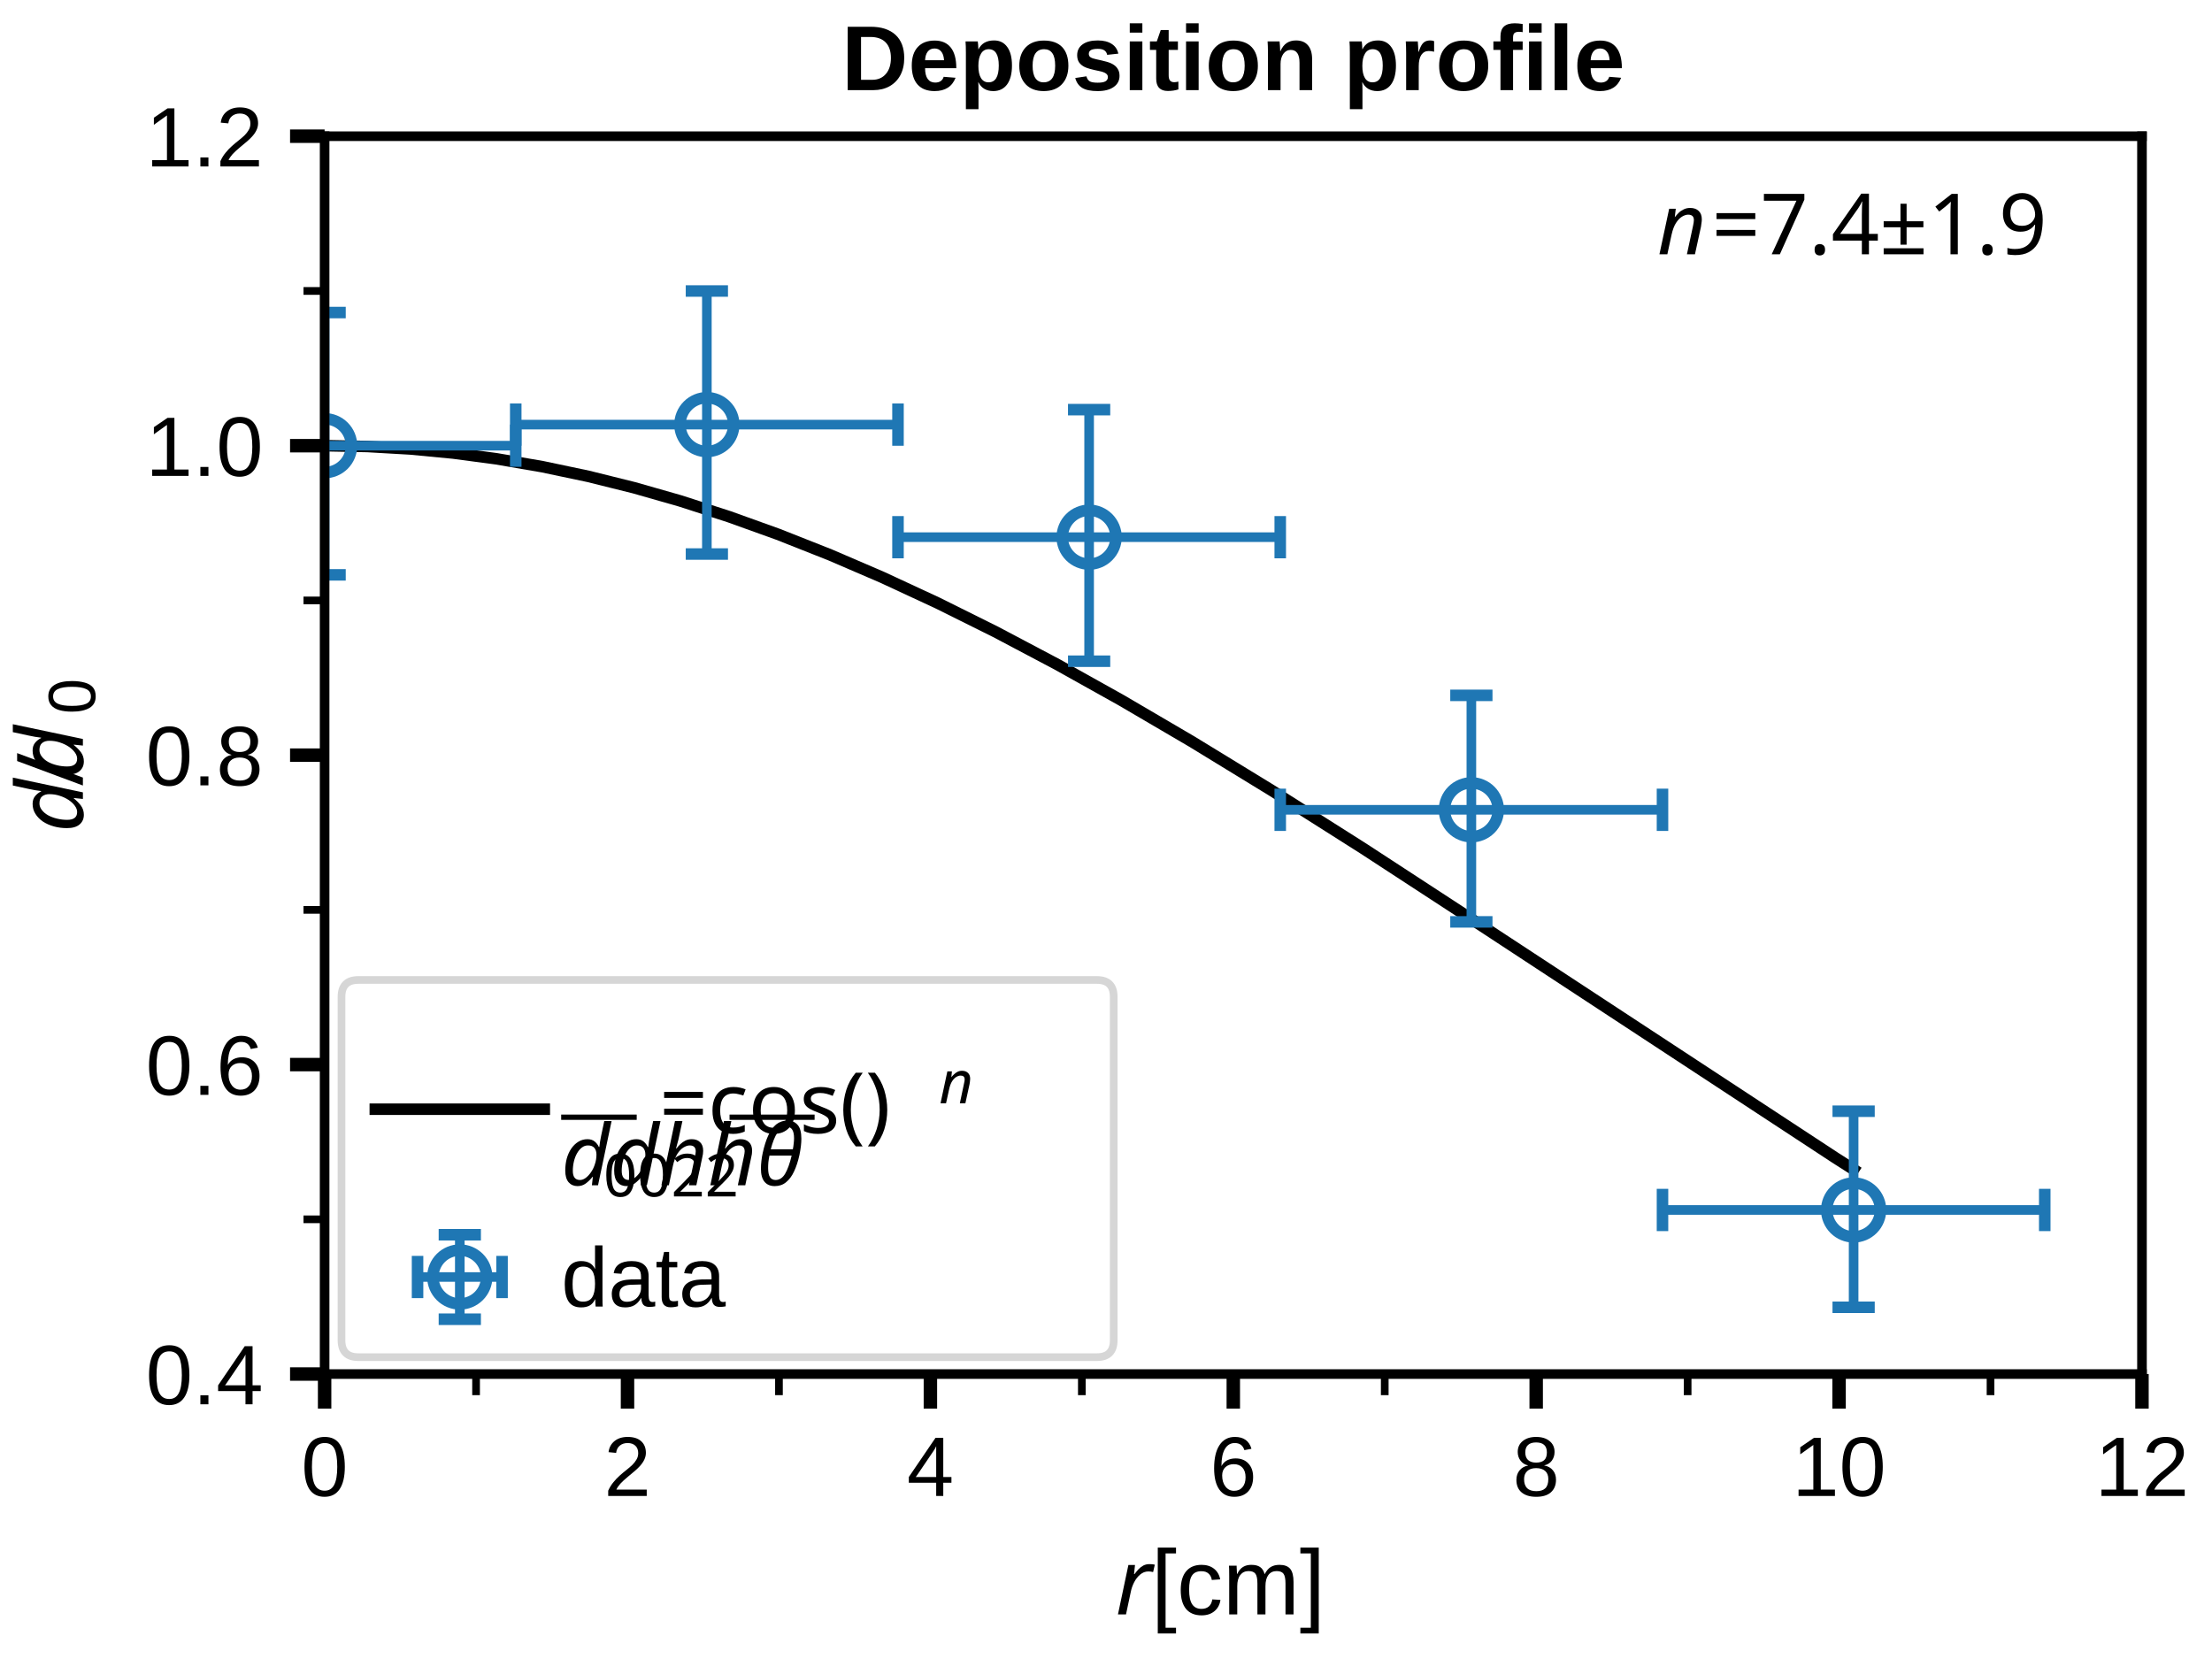
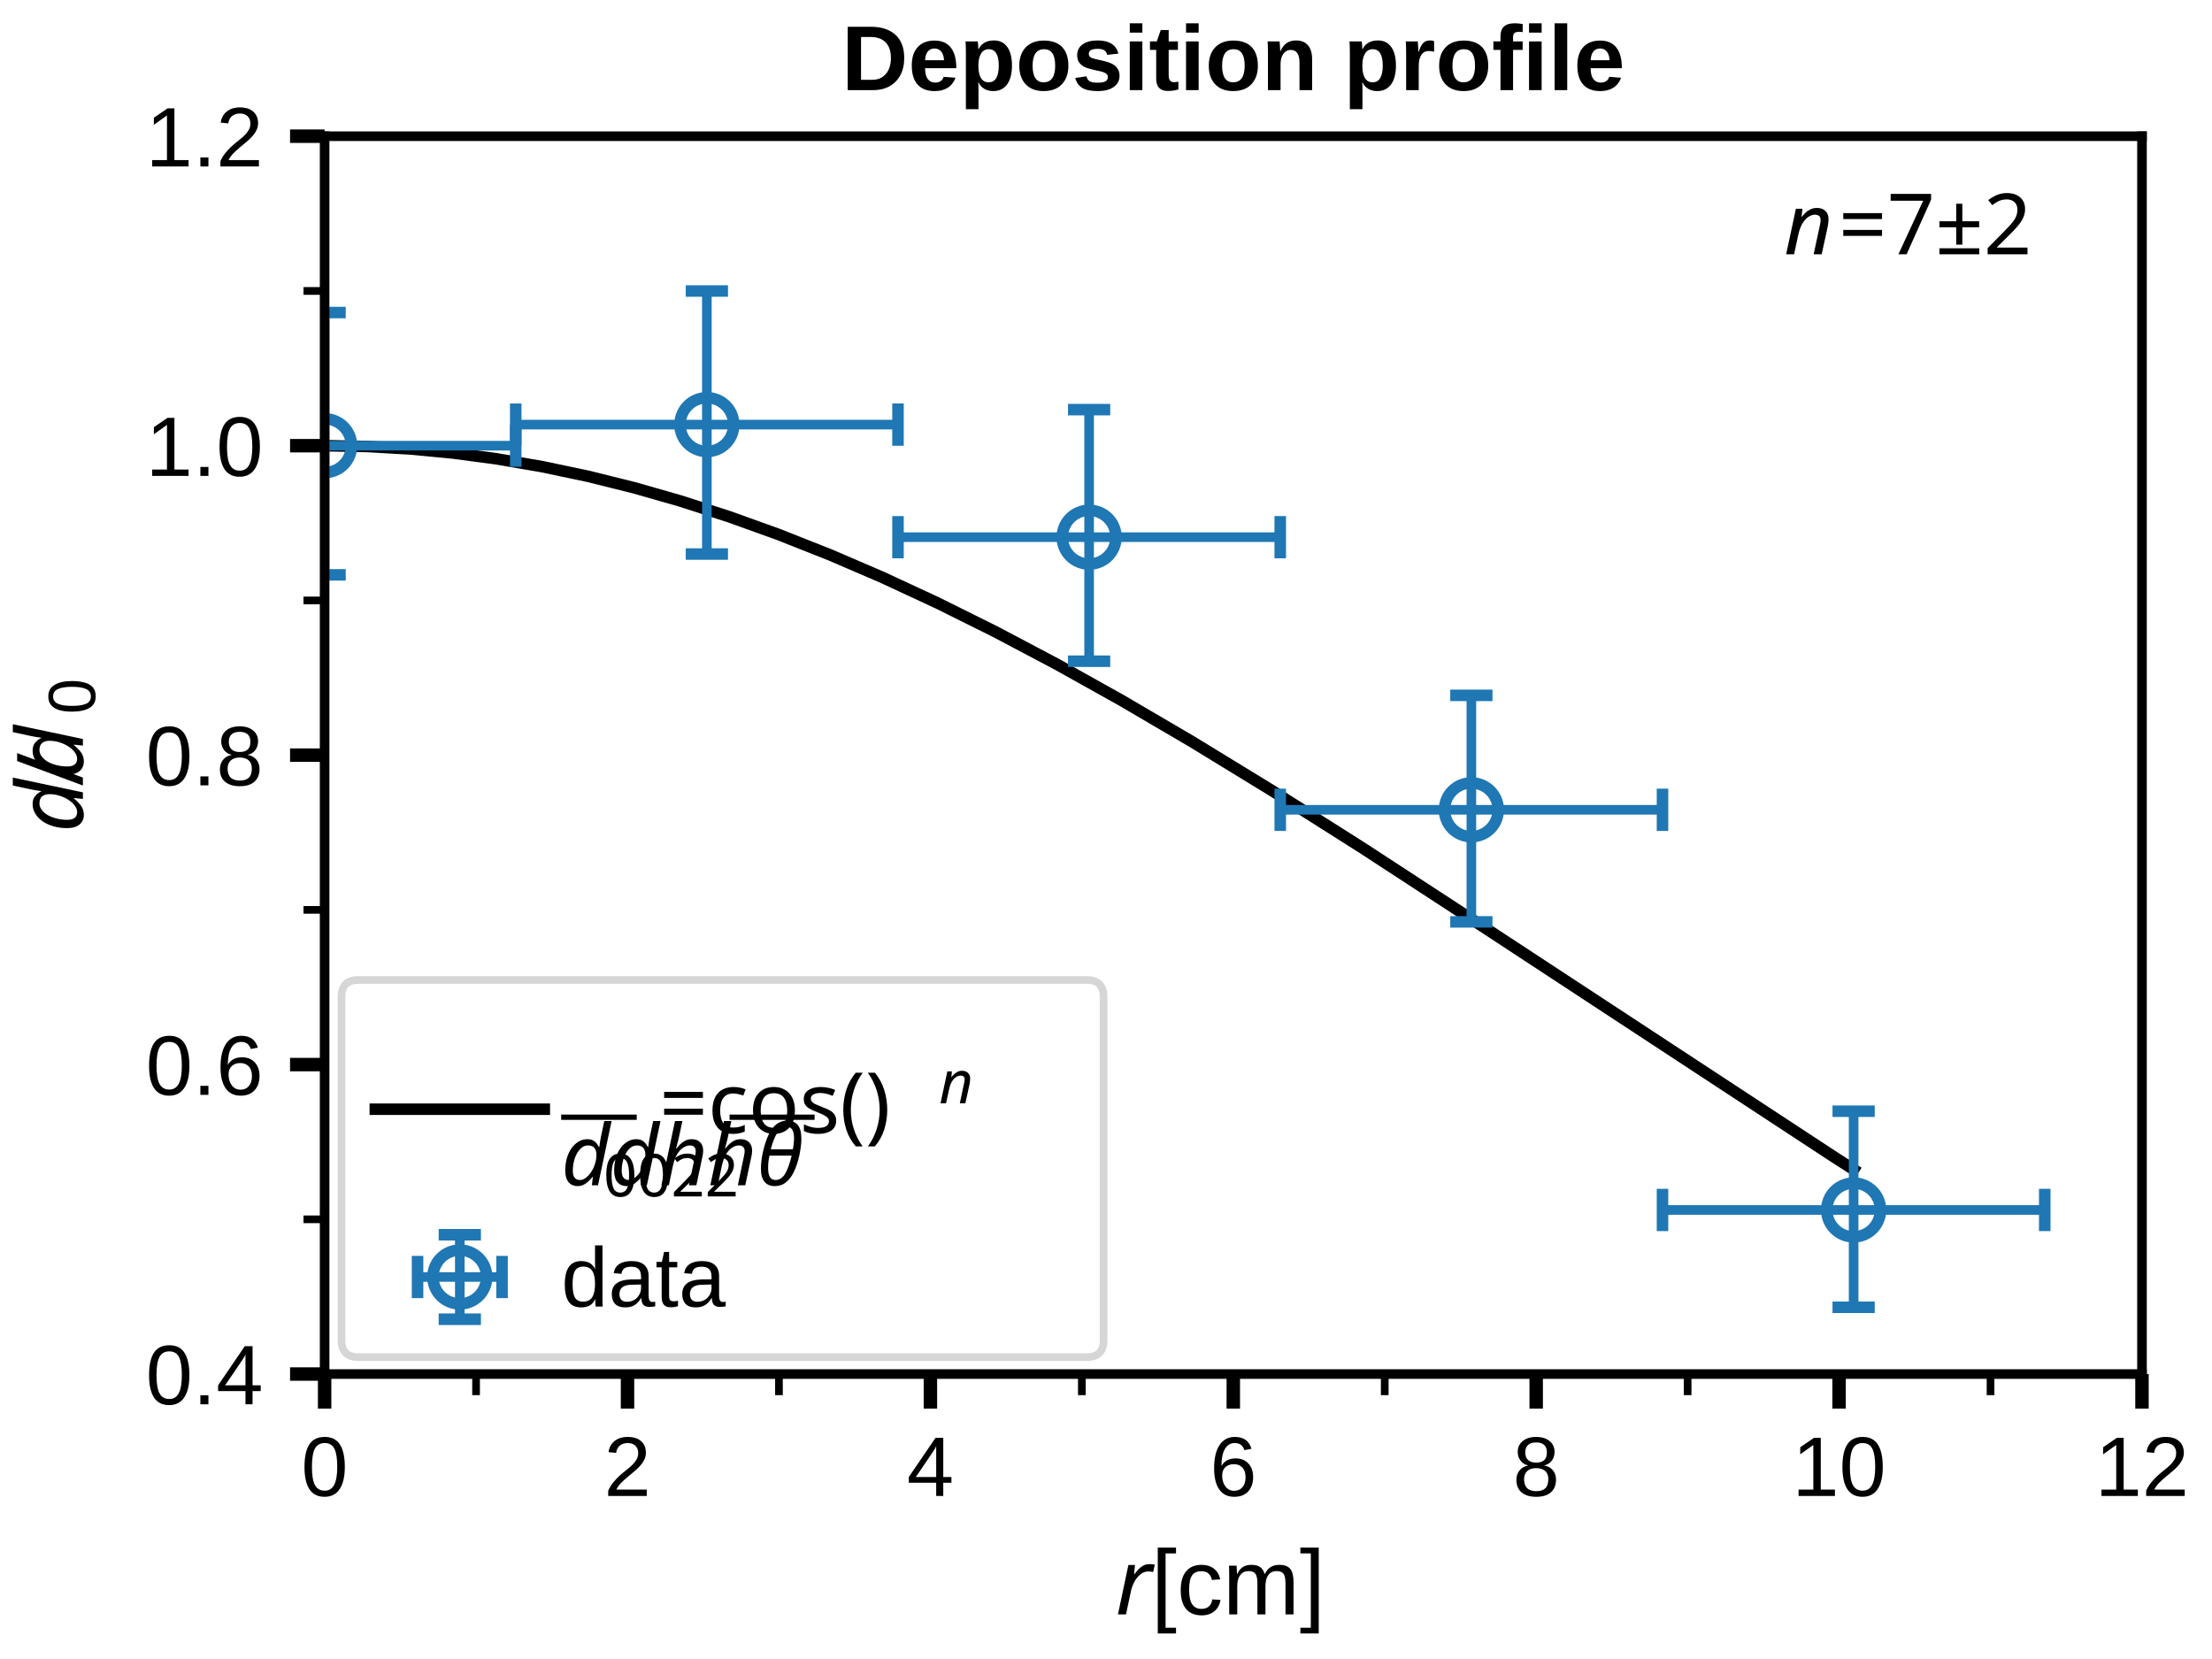
<svg xmlns="http://www.w3.org/2000/svg" xmlns:xlink="http://www.w3.org/1999/xlink" width="288pt" height="216pt" viewBox="0 0 288 216" version="1.1">
  <defs>
    <style type="text/css">*{stroke-linejoin: round; stroke-linecap: butt}</style>
  </defs>
  <g id="figure_1">
    <g id="patch_1">
      <path d="M 0 216  L 288 216  L 288 0  L 0 0  z " style="fill: #ffffff" />
    </g>
    <g id="axes_1">
      <g id="patch_2">
        <path d="M 42.265 178.9  L 278.883 178.9  L 278.883 17.736  L 42.265 17.736  z " style="fill: #ffffff" />
      </g>
      <g id="line2d_1">
-         <path d="M 42.265 58.027  L 47.85 58.134  L 53.435 58.454  L 59.02 58.987  L 64.606 59.73  L 70.59 60.757  L 76.574 62.017  L 82.558 63.505  L 88.543 65.214  L 94.926 67.274  L 101.309 69.568  L 108.091 72.25  L 114.873 75.169  L 122.054 78.503  L 129.634 82.272  L 137.613 86.491  L 145.991 91.17  L 155.167 96.547  L 165.539 102.891  L 177.508 110.48  L 193.067 120.631  L 238.946 150.738  L 241.339 152.264  L 241.339 152.264  " clip-path="url(#pf200191931)" style="fill: none; stroke: #000000; stroke-width: 1.5; stroke-linecap: square" />
+         <path d="M 42.265 58.027  L 47.85 58.134  L 53.435 58.454  L 59.02 58.987  L 64.606 59.73  L 70.59 60.757  L 76.574 62.017  L 82.558 63.505  L 88.543 65.214  L 94.926 67.274  L 101.309 69.568  L 108.091 72.25  L 114.873 75.169  L 122.054 78.503  L 129.634 82.272  L 137.613 86.491  L 145.991 91.17  L 155.167 96.547  L 165.539 102.891  L 177.508 110.48  L 193.067 120.631  L 238.946 150.738  L 241.339 152.264  L 241.339 152.264  " clip-path="url(#p1e56fda8e8)" style="fill: none; stroke: #000000; stroke-width: 1.5; stroke-linecap: square" />
      </g>
      <g id="LineCollection_1">
-         <path d="M 17.38 58.027  L 67.149 58.027  " clip-path="url(#pf200191931)" style="fill: none; stroke: #1f77b4; stroke-width: 1.25" />
-         <path d="M 67.149 55.285  L 116.918 55.285  " clip-path="url(#pf200191931)" style="fill: none; stroke: #1f77b4; stroke-width: 1.25" />
-         <path d="M 116.918 69.94  L 166.686 69.94  " clip-path="url(#pf200191931)" style="fill: none; stroke: #1f77b4; stroke-width: 1.25" />
-         <path d="M 166.686 105.435  L 216.455 105.435  " clip-path="url(#pf200191931)" style="fill: none; stroke: #1f77b4; stroke-width: 1.25" />
-         <path d="M 216.455 157.536  L 266.224 157.536  " clip-path="url(#pf200191931)" style="fill: none; stroke: #1f77b4; stroke-width: 1.25" />
+         <path d="M 17.38 58.027  L 67.149 58.027  " clip-path="url(#p1e56fda8e8)" style="fill: none; stroke: #1f77b4; stroke-width: 1.25" />
+         <path d="M 67.149 55.285  L 116.918 55.285  " clip-path="url(#p1e56fda8e8)" style="fill: none; stroke: #1f77b4; stroke-width: 1.25" />
+         <path d="M 116.918 69.94  L 166.686 69.94  " clip-path="url(#p1e56fda8e8)" style="fill: none; stroke: #1f77b4; stroke-width: 1.25" />
+         <path d="M 166.686 105.435  L 216.455 105.435  " clip-path="url(#p1e56fda8e8)" style="fill: none; stroke: #1f77b4; stroke-width: 1.25" />
+         <path d="M 216.455 157.536  L 266.224 157.536  " clip-path="url(#p1e56fda8e8)" style="fill: none; stroke: #1f77b4; stroke-width: 1.25" />
      </g>
      <g id="LineCollection_2">
-         <path d="M 42.265 74.845  L 42.265 40.691  " clip-path="url(#pf200191931)" style="fill: none; stroke: #1f77b4; stroke-width: 1.25" />
-         <path d="M 92.033 72.134  L 92.033 37.887  " clip-path="url(#pf200191931)" style="fill: none; stroke: #1f77b4; stroke-width: 1.25" />
-         <path d="M 141.802 86.088  L 141.802 53.335  " clip-path="url(#pf200191931)" style="fill: none; stroke: #1f77b4; stroke-width: 1.25" />
-         <path d="M 191.571 120.029  L 191.571 90.536  " clip-path="url(#pf200191931)" style="fill: none; stroke: #1f77b4; stroke-width: 1.25" />
-         <path d="M 241.339 170.21  L 241.339 144.678  " clip-path="url(#pf200191931)" style="fill: none; stroke: #1f77b4; stroke-width: 1.25" />
+         <path d="M 42.265 74.845  L 42.265 40.691  " clip-path="url(#p1e56fda8e8)" style="fill: none; stroke: #1f77b4; stroke-width: 1.25" />
+         <path d="M 92.033 72.134  L 92.033 37.887  " clip-path="url(#p1e56fda8e8)" style="fill: none; stroke: #1f77b4; stroke-width: 1.25" />
+         <path d="M 141.802 86.088  L 141.802 53.335  " clip-path="url(#p1e56fda8e8)" style="fill: none; stroke: #1f77b4; stroke-width: 1.25" />
+         <path d="M 191.571 120.029  L 191.571 90.536  " clip-path="url(#p1e56fda8e8)" style="fill: none; stroke: #1f77b4; stroke-width: 1.25" />
+         <path d="M 241.339 170.21  L 241.339 144.678  " clip-path="url(#p1e56fda8e8)" style="fill: none; stroke: #1f77b4; stroke-width: 1.25" />
      </g>
      <g id="line2d_2">
        <defs>
-           <path id="md6c6e7b6dd" d="M 0 2.75  L 0 -2.75  " style="stroke: #1f77b4; stroke-width: 1.5" />
+           <path id="m996efeafe0" d="M 0 2.75  L 0 -2.75  " style="stroke: #1f77b4; stroke-width: 1.5" />
        </defs>
-         <g clip-path="url(#pf200191931)">
-           <use xlink:href="#md6c6e7b6dd" x="17.38" y="58.027" style="fill: #1f77b4; stroke: #1f77b4; stroke-width: 1.5" />
-           <use xlink:href="#md6c6e7b6dd" x="67.149" y="55.285" style="fill: #1f77b4; stroke: #1f77b4; stroke-width: 1.5" />
-           <use xlink:href="#md6c6e7b6dd" x="116.918" y="69.94" style="fill: #1f77b4; stroke: #1f77b4; stroke-width: 1.5" />
-           <use xlink:href="#md6c6e7b6dd" x="166.686" y="105.435" style="fill: #1f77b4; stroke: #1f77b4; stroke-width: 1.5" />
-           <use xlink:href="#md6c6e7b6dd" x="216.455" y="157.536" style="fill: #1f77b4; stroke: #1f77b4; stroke-width: 1.5" />
+         <g clip-path="url(#p1e56fda8e8)">
+           <use xlink:href="#m996efeafe0" x="17.38" y="58.027" style="fill: #1f77b4; stroke: #1f77b4; stroke-width: 1.5" />
+           <use xlink:href="#m996efeafe0" x="67.149" y="55.285" style="fill: #1f77b4; stroke: #1f77b4; stroke-width: 1.5" />
+           <use xlink:href="#m996efeafe0" x="116.918" y="69.94" style="fill: #1f77b4; stroke: #1f77b4; stroke-width: 1.5" />
+           <use xlink:href="#m996efeafe0" x="166.686" y="105.435" style="fill: #1f77b4; stroke: #1f77b4; stroke-width: 1.5" />
+           <use xlink:href="#m996efeafe0" x="216.455" y="157.536" style="fill: #1f77b4; stroke: #1f77b4; stroke-width: 1.5" />
        </g>
      </g>
      <g id="line2d_3">
-         <g clip-path="url(#pf200191931)">
-           <use xlink:href="#md6c6e7b6dd" x="67.149" y="58.027" style="fill: #1f77b4; stroke: #1f77b4; stroke-width: 1.5" />
-           <use xlink:href="#md6c6e7b6dd" x="116.918" y="55.285" style="fill: #1f77b4; stroke: #1f77b4; stroke-width: 1.5" />
-           <use xlink:href="#md6c6e7b6dd" x="166.686" y="69.94" style="fill: #1f77b4; stroke: #1f77b4; stroke-width: 1.5" />
-           <use xlink:href="#md6c6e7b6dd" x="216.455" y="105.435" style="fill: #1f77b4; stroke: #1f77b4; stroke-width: 1.5" />
-           <use xlink:href="#md6c6e7b6dd" x="266.224" y="157.536" style="fill: #1f77b4; stroke: #1f77b4; stroke-width: 1.5" />
+         <g clip-path="url(#p1e56fda8e8)">
+           <use xlink:href="#m996efeafe0" x="67.149" y="58.027" style="fill: #1f77b4; stroke: #1f77b4; stroke-width: 1.5" />
+           <use xlink:href="#m996efeafe0" x="116.918" y="55.285" style="fill: #1f77b4; stroke: #1f77b4; stroke-width: 1.5" />
+           <use xlink:href="#m996efeafe0" x="166.686" y="69.94" style="fill: #1f77b4; stroke: #1f77b4; stroke-width: 1.5" />
+           <use xlink:href="#m996efeafe0" x="216.455" y="105.435" style="fill: #1f77b4; stroke: #1f77b4; stroke-width: 1.5" />
+           <use xlink:href="#m996efeafe0" x="266.224" y="157.536" style="fill: #1f77b4; stroke: #1f77b4; stroke-width: 1.5" />
        </g>
      </g>
      <g id="line2d_4">
        <defs>
-           <path id="m337ddf356b" d="M 2.75 0  L -2.75 -0  " style="stroke: #1f77b4; stroke-width: 1.5" />
+           <path id="m90ccf2a983" d="M 2.75 0  L -2.75 -0  " style="stroke: #1f77b4; stroke-width: 1.5" />
        </defs>
-         <g clip-path="url(#pf200191931)">
-           <use xlink:href="#m337ddf356b" x="42.265" y="74.845" style="fill: #1f77b4; stroke: #1f77b4; stroke-width: 1.5" />
-           <use xlink:href="#m337ddf356b" x="92.033" y="72.134" style="fill: #1f77b4; stroke: #1f77b4; stroke-width: 1.5" />
-           <use xlink:href="#m337ddf356b" x="141.802" y="86.088" style="fill: #1f77b4; stroke: #1f77b4; stroke-width: 1.5" />
-           <use xlink:href="#m337ddf356b" x="191.571" y="120.029" style="fill: #1f77b4; stroke: #1f77b4; stroke-width: 1.5" />
-           <use xlink:href="#m337ddf356b" x="241.339" y="170.21" style="fill: #1f77b4; stroke: #1f77b4; stroke-width: 1.5" />
+         <g clip-path="url(#p1e56fda8e8)">
+           <use xlink:href="#m90ccf2a983" x="42.265" y="74.845" style="fill: #1f77b4; stroke: #1f77b4; stroke-width: 1.5" />
+           <use xlink:href="#m90ccf2a983" x="92.033" y="72.134" style="fill: #1f77b4; stroke: #1f77b4; stroke-width: 1.5" />
+           <use xlink:href="#m90ccf2a983" x="141.802" y="86.088" style="fill: #1f77b4; stroke: #1f77b4; stroke-width: 1.5" />
+           <use xlink:href="#m90ccf2a983" x="191.571" y="120.029" style="fill: #1f77b4; stroke: #1f77b4; stroke-width: 1.5" />
+           <use xlink:href="#m90ccf2a983" x="241.339" y="170.21" style="fill: #1f77b4; stroke: #1f77b4; stroke-width: 1.5" />
        </g>
      </g>
      <g id="line2d_5">
-         <g clip-path="url(#pf200191931)">
-           <use xlink:href="#m337ddf356b" x="42.265" y="40.691" style="fill: #1f77b4; stroke: #1f77b4; stroke-width: 1.5" />
-           <use xlink:href="#m337ddf356b" x="92.033" y="37.887" style="fill: #1f77b4; stroke: #1f77b4; stroke-width: 1.5" />
-           <use xlink:href="#m337ddf356b" x="141.802" y="53.335" style="fill: #1f77b4; stroke: #1f77b4; stroke-width: 1.5" />
-           <use xlink:href="#m337ddf356b" x="191.571" y="90.536" style="fill: #1f77b4; stroke: #1f77b4; stroke-width: 1.5" />
-           <use xlink:href="#m337ddf356b" x="241.339" y="144.678" style="fill: #1f77b4; stroke: #1f77b4; stroke-width: 1.5" />
+         <g clip-path="url(#p1e56fda8e8)">
+           <use xlink:href="#m90ccf2a983" x="42.265" y="40.691" style="fill: #1f77b4; stroke: #1f77b4; stroke-width: 1.5" />
+           <use xlink:href="#m90ccf2a983" x="92.033" y="37.887" style="fill: #1f77b4; stroke: #1f77b4; stroke-width: 1.5" />
+           <use xlink:href="#m90ccf2a983" x="141.802" y="53.335" style="fill: #1f77b4; stroke: #1f77b4; stroke-width: 1.5" />
+           <use xlink:href="#m90ccf2a983" x="191.571" y="90.536" style="fill: #1f77b4; stroke: #1f77b4; stroke-width: 1.5" />
+           <use xlink:href="#m90ccf2a983" x="241.339" y="144.678" style="fill: #1f77b4; stroke: #1f77b4; stroke-width: 1.5" />
        </g>
      </g>
      <g id="line2d_6">
        <defs>
-           <path id="mf38d9e0531" d="M 0 3.5  C 0.928 3.5 1.819 3.131 2.475 2.475  C 3.131 1.819 3.5 0.928 3.5 0  C 3.5 -0.928 3.131 -1.819 2.475 -2.475  C 1.819 -3.131 0.928 -3.5 0 -3.5  C -0.928 -3.5 -1.819 -3.131 -2.475 -2.475  C -3.131 -1.819 -3.5 -0.928 -3.5 0  C -3.5 0.928 -3.131 1.819 -2.475 2.475  C -1.819 3.131 -0.928 3.5 0 3.5  z " style="stroke: #1f77b4; stroke-width: 1.5" />
+           <path id="mfc8c405226" d="M 0 3.5  C 0.928 3.5 1.819 3.131 2.475 2.475  C 3.131 1.819 3.5 0.928 3.5 0  C 3.5 -0.928 3.131 -1.819 2.475 -2.475  C 1.819 -3.131 0.928 -3.5 0 -3.5  C -0.928 -3.5 -1.819 -3.131 -2.475 -2.475  C -3.131 -1.819 -3.5 -0.928 -3.5 0  C -3.5 0.928 -3.131 1.819 -2.475 2.475  C -1.819 3.131 -0.928 3.5 0 3.5  z " style="stroke: #1f77b4; stroke-width: 1.5" />
        </defs>
-         <g clip-path="url(#pf200191931)">
-           <use xlink:href="#mf38d9e0531" x="42.265" y="58.027" style="fill-opacity: 0; stroke: #1f77b4; stroke-width: 1.5" />
-           <use xlink:href="#mf38d9e0531" x="92.033" y="55.285" style="fill-opacity: 0; stroke: #1f77b4; stroke-width: 1.5" />
-           <use xlink:href="#mf38d9e0531" x="141.802" y="69.94" style="fill-opacity: 0; stroke: #1f77b4; stroke-width: 1.5" />
-           <use xlink:href="#mf38d9e0531" x="191.571" y="105.435" style="fill-opacity: 0; stroke: #1f77b4; stroke-width: 1.5" />
-           <use xlink:href="#mf38d9e0531" x="241.339" y="157.536" style="fill-opacity: 0; stroke: #1f77b4; stroke-width: 1.5" />
+         <g clip-path="url(#p1e56fda8e8)">
+           <use xlink:href="#mfc8c405226" x="42.265" y="58.027" style="fill-opacity: 0; stroke: #1f77b4; stroke-width: 1.5" />
+           <use xlink:href="#mfc8c405226" x="92.033" y="55.285" style="fill-opacity: 0; stroke: #1f77b4; stroke-width: 1.5" />
+           <use xlink:href="#mfc8c405226" x="141.802" y="69.94" style="fill-opacity: 0; stroke: #1f77b4; stroke-width: 1.5" />
+           <use xlink:href="#mfc8c405226" x="191.571" y="105.435" style="fill-opacity: 0; stroke: #1f77b4; stroke-width: 1.5" />
+           <use xlink:href="#mfc8c405226" x="241.339" y="157.536" style="fill-opacity: 0; stroke: #1f77b4; stroke-width: 1.5" />
        </g>
      </g>
      <g id="patch_3">
        <path d="M 42.265 178.9  L 42.265 17.736  " style="fill: none; stroke: #000000; stroke-width: 1.25; stroke-linejoin: miter; stroke-linecap: square" />
      </g>
      <g id="patch_4">
        <path d="M 278.883 178.9  L 278.883 17.736  " style="fill: none; stroke: #000000; stroke-width: 1.25; stroke-linejoin: miter; stroke-linecap: square" />
      </g>
      <g id="patch_5">
        <path d="M 42.265 178.9  L 278.883 178.9  " style="fill: none; stroke: #000000; stroke-width: 1.25; stroke-linejoin: miter; stroke-linecap: square" />
      </g>
      <g id="patch_6">
        <path d="M 42.265 17.736  L 278.883 17.736  " style="fill: none; stroke: #000000; stroke-width: 1.25; stroke-linejoin: miter; stroke-linecap: square" />
      </g>
      <g id="matplotlib.axis_1">
        <g id="xtick_1">
          <g id="line2d_7">
            <defs>
-               <path id="m9128ee1552" d="M 0 0  L 0 4.5  " style="stroke: #000000; stroke-width: 1.75" />
+               <path id="m2786274be3" d="M 0 0  L 0 4.5  " style="stroke: #000000; stroke-width: 1.75" />
            </defs>
            <g>
-               <use xlink:href="#m9128ee1552" x="42.265" y="178.9" style="stroke: #000000; stroke-width: 1.75" />
+               <use xlink:href="#m2786274be3" x="42.265" y="178.9" style="stroke: #000000; stroke-width: 1.75" />
            </g>
          </g>
          <g id="text_1">
-             <text style="font: 11px 'Arial'; text-anchor: middle" x="42.265" y="194.774" transform="rotate(-0 42.26461 194.7735)">0</text>
+             <text style="font: 11px 'Arial'; text-anchor: middle" x="42.265" y="194.774" transform="rotate(-0, 42.26461, 194.7735)">0</text>
          </g>
        </g>
        <g id="xtick_2">
          <g id="line2d_8">
            <g>
-               <use xlink:href="#m9128ee1552" x="81.701" y="178.9" style="stroke: #000000; stroke-width: 1.75" />
+               <use xlink:href="#m2786274be3" x="81.701" y="178.9" style="stroke: #000000; stroke-width: 1.75" />
            </g>
          </g>
          <g id="text_2">
-             <text style="font: 11px 'Arial'; text-anchor: middle" x="81.701" y="194.774" transform="rotate(-0 81.70097 194.7735)">2</text>
+             <text style="font: 11px 'Arial'; text-anchor: middle" x="81.701" y="194.774" transform="rotate(-0, 81.70097, 194.7735)">2</text>
          </g>
        </g>
        <g id="xtick_3">
          <g id="line2d_9">
            <g>
-               <use xlink:href="#m9128ee1552" x="121.137" y="178.9" style="stroke: #000000; stroke-width: 1.75" />
+               <use xlink:href="#m2786274be3" x="121.137" y="178.9" style="stroke: #000000; stroke-width: 1.75" />
            </g>
          </g>
          <g id="text_3">
-             <text style="font: 11px 'Arial'; text-anchor: middle" x="121.137" y="194.774" transform="rotate(-0 121.1373 194.7735)">4</text>
+             <text style="font: 11px 'Arial'; text-anchor: middle" x="121.137" y="194.774" transform="rotate(-0, 121.1373, 194.7735)">4</text>
          </g>
        </g>
        <g id="xtick_4">
          <g id="line2d_10">
            <g>
-               <use xlink:href="#m9128ee1552" x="160.574" y="178.9" style="stroke: #000000; stroke-width: 1.75" />
+               <use xlink:href="#m2786274be3" x="160.574" y="178.9" style="stroke: #000000; stroke-width: 1.75" />
            </g>
          </g>
          <g id="text_4">
-             <text style="font: 11px 'Arial'; text-anchor: middle" x="160.574" y="194.774" transform="rotate(-0 160.5737 194.7735)">6</text>
+             <text style="font: 11px 'Arial'; text-anchor: middle" x="160.574" y="194.774" transform="rotate(-0, 160.5737, 194.7735)">6</text>
          </g>
        </g>
        <g id="xtick_5">
          <g id="line2d_11">
            <g>
-               <use xlink:href="#m9128ee1552" x="200.01" y="178.9" style="stroke: #000000; stroke-width: 1.75" />
+               <use xlink:href="#m2786274be3" x="200.01" y="178.9" style="stroke: #000000; stroke-width: 1.75" />
            </g>
          </g>
          <g id="text_5">
-             <text style="font: 11px 'Arial'; text-anchor: middle" x="200.01" y="194.774" transform="rotate(-0 200.01 194.7735)">8</text>
+             <text style="font: 11px 'Arial'; text-anchor: middle" x="200.01" y="194.774" transform="rotate(-0, 200.01, 194.7735)">8</text>
          </g>
        </g>
        <g id="xtick_6">
          <g id="line2d_12">
            <g>
-               <use xlink:href="#m9128ee1552" x="239.446" y="178.9" style="stroke: #000000; stroke-width: 1.75" />
+               <use xlink:href="#m2786274be3" x="239.446" y="178.9" style="stroke: #000000; stroke-width: 1.75" />
            </g>
          </g>
          <g id="text_6">
-             <text style="font: 11px 'Arial'; text-anchor: middle" x="239.446" y="194.774" transform="rotate(-0 239.4464 194.7735)">10</text>
+             <text style="font: 11px 'Arial'; text-anchor: middle" x="239.446" y="194.774" transform="rotate(-0, 239.4464, 194.7735)">10</text>
          </g>
        </g>
        <g id="xtick_7">
          <g id="line2d_13">
            <g>
-               <use xlink:href="#m9128ee1552" x="278.883" y="178.9" style="stroke: #000000; stroke-width: 1.75" />
+               <use xlink:href="#m2786274be3" x="278.883" y="178.9" style="stroke: #000000; stroke-width: 1.75" />
            </g>
          </g>
          <g id="text_7">
-             <text style="font: 11px 'Arial'; text-anchor: middle" x="278.883" y="194.774" transform="rotate(-0 278.8827 194.7735)">12</text>
+             <text style="font: 11px 'Arial'; text-anchor: middle" x="278.883" y="194.774" transform="rotate(-0, 278.8827, 194.7735)">12</text>
          </g>
        </g>
        <g id="xtick_8">
          <g id="line2d_14">
            <defs>
-               <path id="m513ec12ed7" d="M 0 0  L 0 2.75  " style="stroke: #000000" />
+               <path id="mac428040b0" d="M 0 0  L 0 2.75  " style="stroke: #000000" />
            </defs>
            <g>
-               <use xlink:href="#m513ec12ed7" x="61.983" y="178.9" style="stroke: #000000" />
+               <use xlink:href="#mac428040b0" x="61.983" y="178.9" style="stroke: #000000" />
            </g>
          </g>
        </g>
        <g id="xtick_9">
          <g id="line2d_15">
            <g>
-               <use xlink:href="#m513ec12ed7" x="101.419" y="178.9" style="stroke: #000000" />
+               <use xlink:href="#mac428040b0" x="101.419" y="178.9" style="stroke: #000000" />
            </g>
          </g>
        </g>
        <g id="xtick_10">
          <g id="line2d_16">
            <g>
-               <use xlink:href="#m513ec12ed7" x="140.855" y="178.9" style="stroke: #000000" />
+               <use xlink:href="#mac428040b0" x="140.855" y="178.9" style="stroke: #000000" />
            </g>
          </g>
        </g>
        <g id="xtick_11">
          <g id="line2d_17">
            <g>
-               <use xlink:href="#m513ec12ed7" x="180.292" y="178.9" style="stroke: #000000" />
+               <use xlink:href="#mac428040b0" x="180.292" y="178.9" style="stroke: #000000" />
            </g>
          </g>
        </g>
        <g id="xtick_12">
          <g id="line2d_18">
            <g>
-               <use xlink:href="#m513ec12ed7" x="219.728" y="178.9" style="stroke: #000000" />
+               <use xlink:href="#mac428040b0" x="219.728" y="178.9" style="stroke: #000000" />
            </g>
          </g>
        </g>
        <g id="xtick_13">
          <g id="line2d_19">
            <g>
-               <use xlink:href="#m513ec12ed7" x="259.165" y="178.9" style="stroke: #000000" />
+               <use xlink:href="#mac428040b0" x="259.165" y="178.9" style="stroke: #000000" />
            </g>
          </g>
        </g>
        <g id="text_8">
          <g transform="translate(145.2137 210.5998)">
            <text>
              <tspan style="font: italic 12px 'STIXGeneral'" x="0" y="-0.406">r</tspan>
              <tspan style="font: 12px 'Arial'" x="4.668 8.002 11.336 17.336 27.332" y="-0.406"> [cm]</tspan>
            </text>
          </g>
        </g>
      </g>
      <g id="matplotlib.axis_2">
        <g id="ytick_1">
          <g id="line2d_20">
            <defs>
-               <path id="mf24a4072a8" d="M 0 0  L -4.5 0  " style="stroke: #000000; stroke-width: 1.75" />
+               <path id="m1206cc85a2" d="M 0 0  L -4.5 0  " style="stroke: #000000; stroke-width: 1.75" />
            </defs>
            <g>
-               <use xlink:href="#mf24a4072a8" x="42.265" y="178.9" style="stroke: #000000; stroke-width: 1.75" />
+               <use xlink:href="#m1206cc85a2" x="42.265" y="178.9" style="stroke: #000000; stroke-width: 1.75" />
            </g>
          </g>
          <g id="text_9">
-             <text style="font: 11px 'Arial'; text-anchor: end" x="34.265" y="182.837" transform="rotate(-0 34.26461 182.8367)">0.4</text>
+             <text style="font: 11px 'Arial'; text-anchor: end" x="34.265" y="182.837" transform="rotate(-0, 34.26461, 182.8367)">0.4</text>
          </g>
        </g>
        <g id="ytick_2">
          <g id="line2d_21">
            <g>
-               <use xlink:href="#mf24a4072a8" x="42.265" y="138.609" style="stroke: #000000; stroke-width: 1.75" />
+               <use xlink:href="#m1206cc85a2" x="42.265" y="138.609" style="stroke: #000000; stroke-width: 1.75" />
            </g>
          </g>
          <g id="text_10">
-             <text style="font: 11px 'Arial'; text-anchor: end" x="34.265" y="142.546" transform="rotate(-0 34.26461 142.5457)">0.6</text>
+             <text style="font: 11px 'Arial'; text-anchor: end" x="34.265" y="142.546" transform="rotate(-0, 34.26461, 142.5457)">0.6</text>
          </g>
        </g>
        <g id="ytick_3">
          <g id="line2d_22">
            <g>
-               <use xlink:href="#mf24a4072a8" x="42.265" y="98.318" style="stroke: #000000; stroke-width: 1.75" />
+               <use xlink:href="#m1206cc85a2" x="42.265" y="98.318" style="stroke: #000000; stroke-width: 1.75" />
            </g>
          </g>
          <g id="text_11">
-             <text style="font: 11px 'Arial'; text-anchor: end" x="34.265" y="102.255" transform="rotate(-0 34.26461 102.2547)">0.8</text>
+             <text style="font: 11px 'Arial'; text-anchor: end" x="34.265" y="102.255" transform="rotate(-0, 34.26461, 102.2547)">0.8</text>
          </g>
        </g>
        <g id="ytick_4">
          <g id="line2d_23">
            <g>
-               <use xlink:href="#mf24a4072a8" x="42.265" y="58.027" style="stroke: #000000; stroke-width: 1.75" />
+               <use xlink:href="#m1206cc85a2" x="42.265" y="58.027" style="stroke: #000000; stroke-width: 1.75" />
            </g>
          </g>
          <g id="text_12">
-             <text style="font: 11px 'Arial'; text-anchor: end" x="34.265" y="61.964" transform="rotate(-0 34.26461 61.96368)">1.0</text>
+             <text style="font: 11px 'Arial'; text-anchor: end" x="34.265" y="61.964" transform="rotate(-0, 34.26461, 61.96368)">1.0</text>
          </g>
        </g>
        <g id="ytick_5">
          <g id="line2d_24">
            <g>
-               <use xlink:href="#mf24a4072a8" x="42.265" y="17.736" style="stroke: #000000; stroke-width: 1.75" />
+               <use xlink:href="#m1206cc85a2" x="42.265" y="17.736" style="stroke: #000000; stroke-width: 1.75" />
            </g>
          </g>
          <g id="text_13">
-             <text style="font: 11px 'Arial'; text-anchor: end" x="34.265" y="21.673" transform="rotate(-0 34.26461 21.67266)">1.2</text>
+             <text style="font: 11px 'Arial'; text-anchor: end" x="34.265" y="21.673" transform="rotate(-0, 34.26461, 21.67266)">1.2</text>
          </g>
        </g>
        <g id="ytick_6">
          <g id="line2d_25">
            <defs>
-               <path id="me1558e7f33" d="M 0 0  L -2.75 0  " style="stroke: #000000" />
+               <path id="mfb183b7f4c" d="M 0 0  L -2.75 0  " style="stroke: #000000" />
            </defs>
            <g>
-               <use xlink:href="#me1558e7f33" x="42.265" y="158.754" style="stroke: #000000" />
+               <use xlink:href="#mfb183b7f4c" x="42.265" y="158.754" style="stroke: #000000" />
            </g>
          </g>
        </g>
        <g id="ytick_7">
          <g id="line2d_26">
            <g>
-               <use xlink:href="#me1558e7f33" x="42.265" y="118.463" style="stroke: #000000" />
+               <use xlink:href="#mfb183b7f4c" x="42.265" y="118.463" style="stroke: #000000" />
            </g>
          </g>
        </g>
        <g id="ytick_8">
          <g id="line2d_27">
            <g>
-               <use xlink:href="#me1558e7f33" x="42.265" y="78.172" style="stroke: #000000" />
+               <use xlink:href="#mfb183b7f4c" x="42.265" y="78.172" style="stroke: #000000" />
            </g>
          </g>
        </g>
        <g id="ytick_9">
          <g id="line2d_28">
            <g>
-               <use xlink:href="#me1558e7f33" x="42.265" y="37.881" style="stroke: #000000" />
+               <use xlink:href="#mfb183b7f4c" x="42.265" y="37.881" style="stroke: #000000" />
            </g>
          </g>
        </g>
        <g id="text_14">
-           <g transform="translate(11.58962 108.3979) rotate(-90)">
+           <g transform="translate(11.58962 108.3979)rotate(-90)">
            <text>
              <tspan style="font: italic 12px 'STIXGeneral'" x="0 9.336" y="-0.797">dd</tspan>
              <tspan style="font: 12px 'STIXGeneral'" x="6" y="-0.797">/</tspan>
              <tspan style="font: 8.4px 'STIXGeneral'" x="15.336" y="0.792">0</tspan>
            </text>
          </g>
        </g>
      </g>
      <g id="text_15">
-         <g transform="translate(215.7918 33.66766)">
+         <g transform="translate(232.2918 33.66766)">
          <text>
            <tspan style="font: italic 11px 'STIXGeneral'" x="0" y="-0.562">n</tspan>
-             <tspan style="font: 11px 'STIXGeneral'" x="7.088 16.212 21.712 24.462 29.962 37.497 42.997 45.747" y="-0.562">=7.4±1.9</tspan>
+             <tspan style="font: 11px 'STIXGeneral'" x="7.088 16.212 21.712 29.247" y="-0.562">=7±2</tspan>
          </text>
        </g>
      </g>
      <g id="text_16">
-         <text style="font: 700 12px 'Arial'; text-anchor: middle" x="160.574" y="11.736" transform="rotate(-0 160.5737 11.73587)">Deposition profile</text>
+         <text style="font: 700 12px 'Arial'; text-anchor: middle" x="160.574" y="11.736" transform="rotate(-0, 160.5737, 11.73587)">Deposition profile</text>
      </g>
      <g id="legend_1">
        <g id="patch_7">
-           <path d="M 46.665 176.7  L 142.805 176.7  Q 145.005 176.7 145.005 174.5  L 145.005 129.79  Q 145.005 127.59 142.805 127.59  L 46.665 127.59  Q 44.465 127.59 44.465 129.79  L 44.465 174.5  Q 44.465 176.7 46.665 176.7  z " style="fill: #ffffff; opacity: 0.8; stroke: #cccccc; stroke-linejoin: miter" />
+           <path d="M 46.665 176.7  L 141.485 176.7  Q 143.685 176.7 143.685 174.5  L 143.685 129.79  Q 143.685 127.59 141.485 127.59  L 46.665 127.59  Q 44.465 127.59 44.465 129.79  L 44.465 174.5  Q 44.465 176.7 46.665 176.7  z " style="fill: #ffffff; opacity: 0.8; stroke: #cccccc; stroke-linejoin: miter" />
        </g>
        <g id="line2d_29">
          <path d="M 48.865 144.42  L 59.865 144.42  L 70.865 144.42  " style="fill: none; stroke: #000000; stroke-width: 1.5; stroke-linecap: square" />
        </g>
        <g id="text_17">
          <g transform="translate(73.06462 148.2701)">
            <text>
-               <tspan style="font: italic 11px 'STIXGeneral'" x="0 2 21.921 21.921 58.523" y="6.05 -5.044 -7.919 7.616 -0.747">ddhhθ</tspan>
+               <tspan style="font: italic 11px 'STIXGeneral'" x="0 2 21.921 21.921 57.2" y="6.05 -5.044 -7.919 7.616 -0.747">ddhhθ</tspan>
              <tspan style="font: 7.7px 'STIXGeneral'" x="5.5 27.421 28.66 28.66" y="7.503 -5.012 -11.794 3.741">0022</tspan>
-               <tspan style="font: 11px 'STIXGeneral'" x="12.798 34.37 39.254 44.754 54.86 63.803" y="-0.747">=cos()</tspan>
+               <tspan style="font: 11px 'STIXGeneral'" x="12.798 34.37 39.254 44.754 53.537 62.48" y="-0.747">=cos()</tspan>
              <tspan style="font: italic 7.7px 'STIXGeneral'" x="49.202" y="-4.622">n</tspan>
            </text>
            <rect x="0" y="-3.153" width="9.834" height="0.688" />
            <rect x="21.921" y="-3.153" width="11.074" height="0.688" />
          </g>
        </g>
        <g id="LineCollection_3">
          <path d="M 54.365 166.264  L 65.365 166.264  " style="fill: none; stroke: #1f77b4; stroke-width: 1.25" />
        </g>
        <g id="LineCollection_4">
          <path d="M 59.865 171.764  L 59.865 160.764  " style="fill: none; stroke: #1f77b4; stroke-width: 1.25" />
        </g>
        <g id="line2d_30">
          <g>
-             <use xlink:href="#md6c6e7b6dd" x="54.365" y="166.264" style="fill: #1f77b4; stroke: #1f77b4; stroke-width: 1.5" />
+             <use xlink:href="#m996efeafe0" x="54.365" y="166.264" style="fill: #1f77b4; stroke: #1f77b4; stroke-width: 1.5" />
          </g>
        </g>
        <g id="line2d_31">
          <g>
-             <use xlink:href="#md6c6e7b6dd" x="65.365" y="166.264" style="fill: #1f77b4; stroke: #1f77b4; stroke-width: 1.5" />
+             <use xlink:href="#m996efeafe0" x="65.365" y="166.264" style="fill: #1f77b4; stroke: #1f77b4; stroke-width: 1.5" />
          </g>
        </g>
        <g id="line2d_32">
          <g>
-             <use xlink:href="#m337ddf356b" x="59.865" y="171.764" style="fill: #1f77b4; stroke: #1f77b4; stroke-width: 1.5" />
+             <use xlink:href="#m90ccf2a983" x="59.865" y="171.764" style="fill: #1f77b4; stroke: #1f77b4; stroke-width: 1.5" />
          </g>
        </g>
        <g id="line2d_33">
          <g>
-             <use xlink:href="#m337ddf356b" x="59.865" y="160.764" style="fill: #1f77b4; stroke: #1f77b4; stroke-width: 1.5" />
+             <use xlink:href="#m90ccf2a983" x="59.865" y="160.764" style="fill: #1f77b4; stroke: #1f77b4; stroke-width: 1.5" />
          </g>
        </g>
        <g id="line2d_34" />
        <g id="line2d_35">
          <g>
-             <use xlink:href="#mf38d9e0531" x="59.865" y="166.264" style="fill-opacity: 0; stroke: #1f77b4; stroke-width: 1.5" />
+             <use xlink:href="#mfc8c405226" x="59.865" y="166.264" style="fill-opacity: 0; stroke: #1f77b4; stroke-width: 1.5" />
          </g>
        </g>
        <g id="text_18">
-           <text style="font: 11px 'Arial'; text-anchor: start" x="73.065" y="170.114" transform="rotate(-0 73.06462 170.1137)">data</text>
+           <text style="font: 11px 'Arial'; text-anchor: start" x="73.065" y="170.114" transform="rotate(-0, 73.06462, 170.1137)">data</text>
        </g>
      </g>
    </g>
  </g>
  <defs>
-     <clipPath id="pf200191931">
+     <clipPath id="p1e56fda8e8">
      <rect x="42.265" y="17.736" width="236.618" height="161.164" />
    </clipPath>
  </defs>
</svg>
